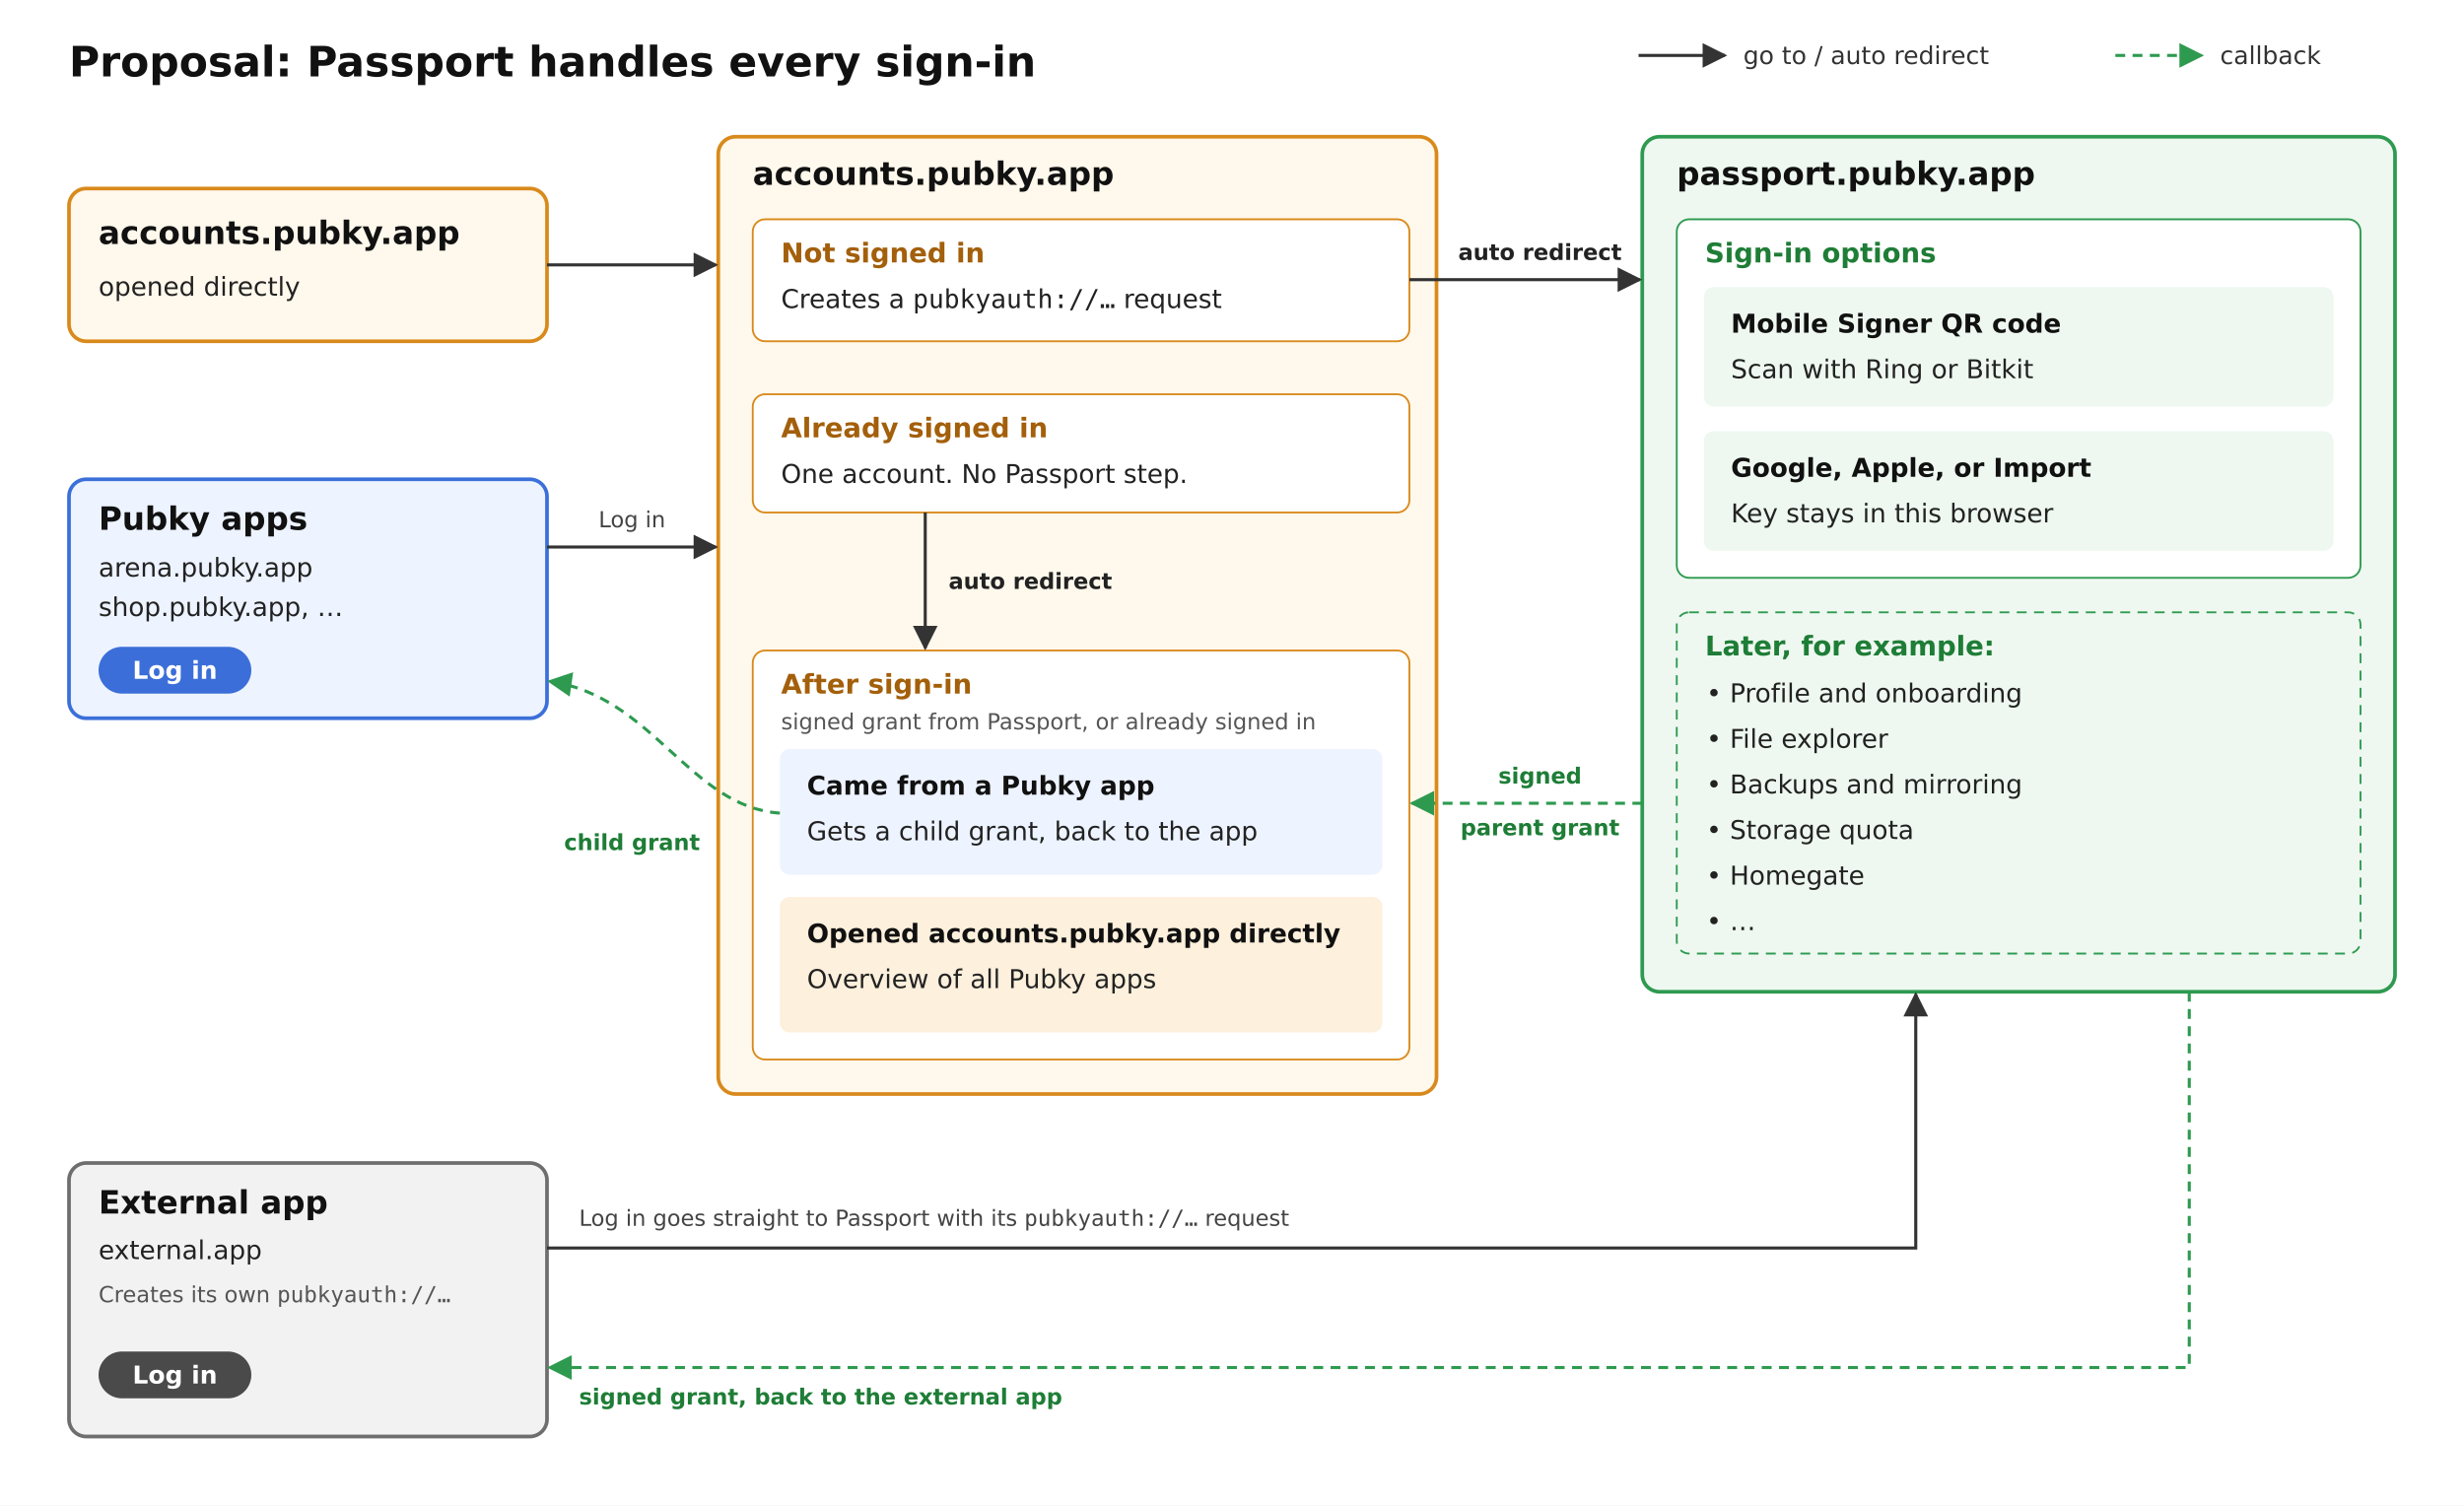
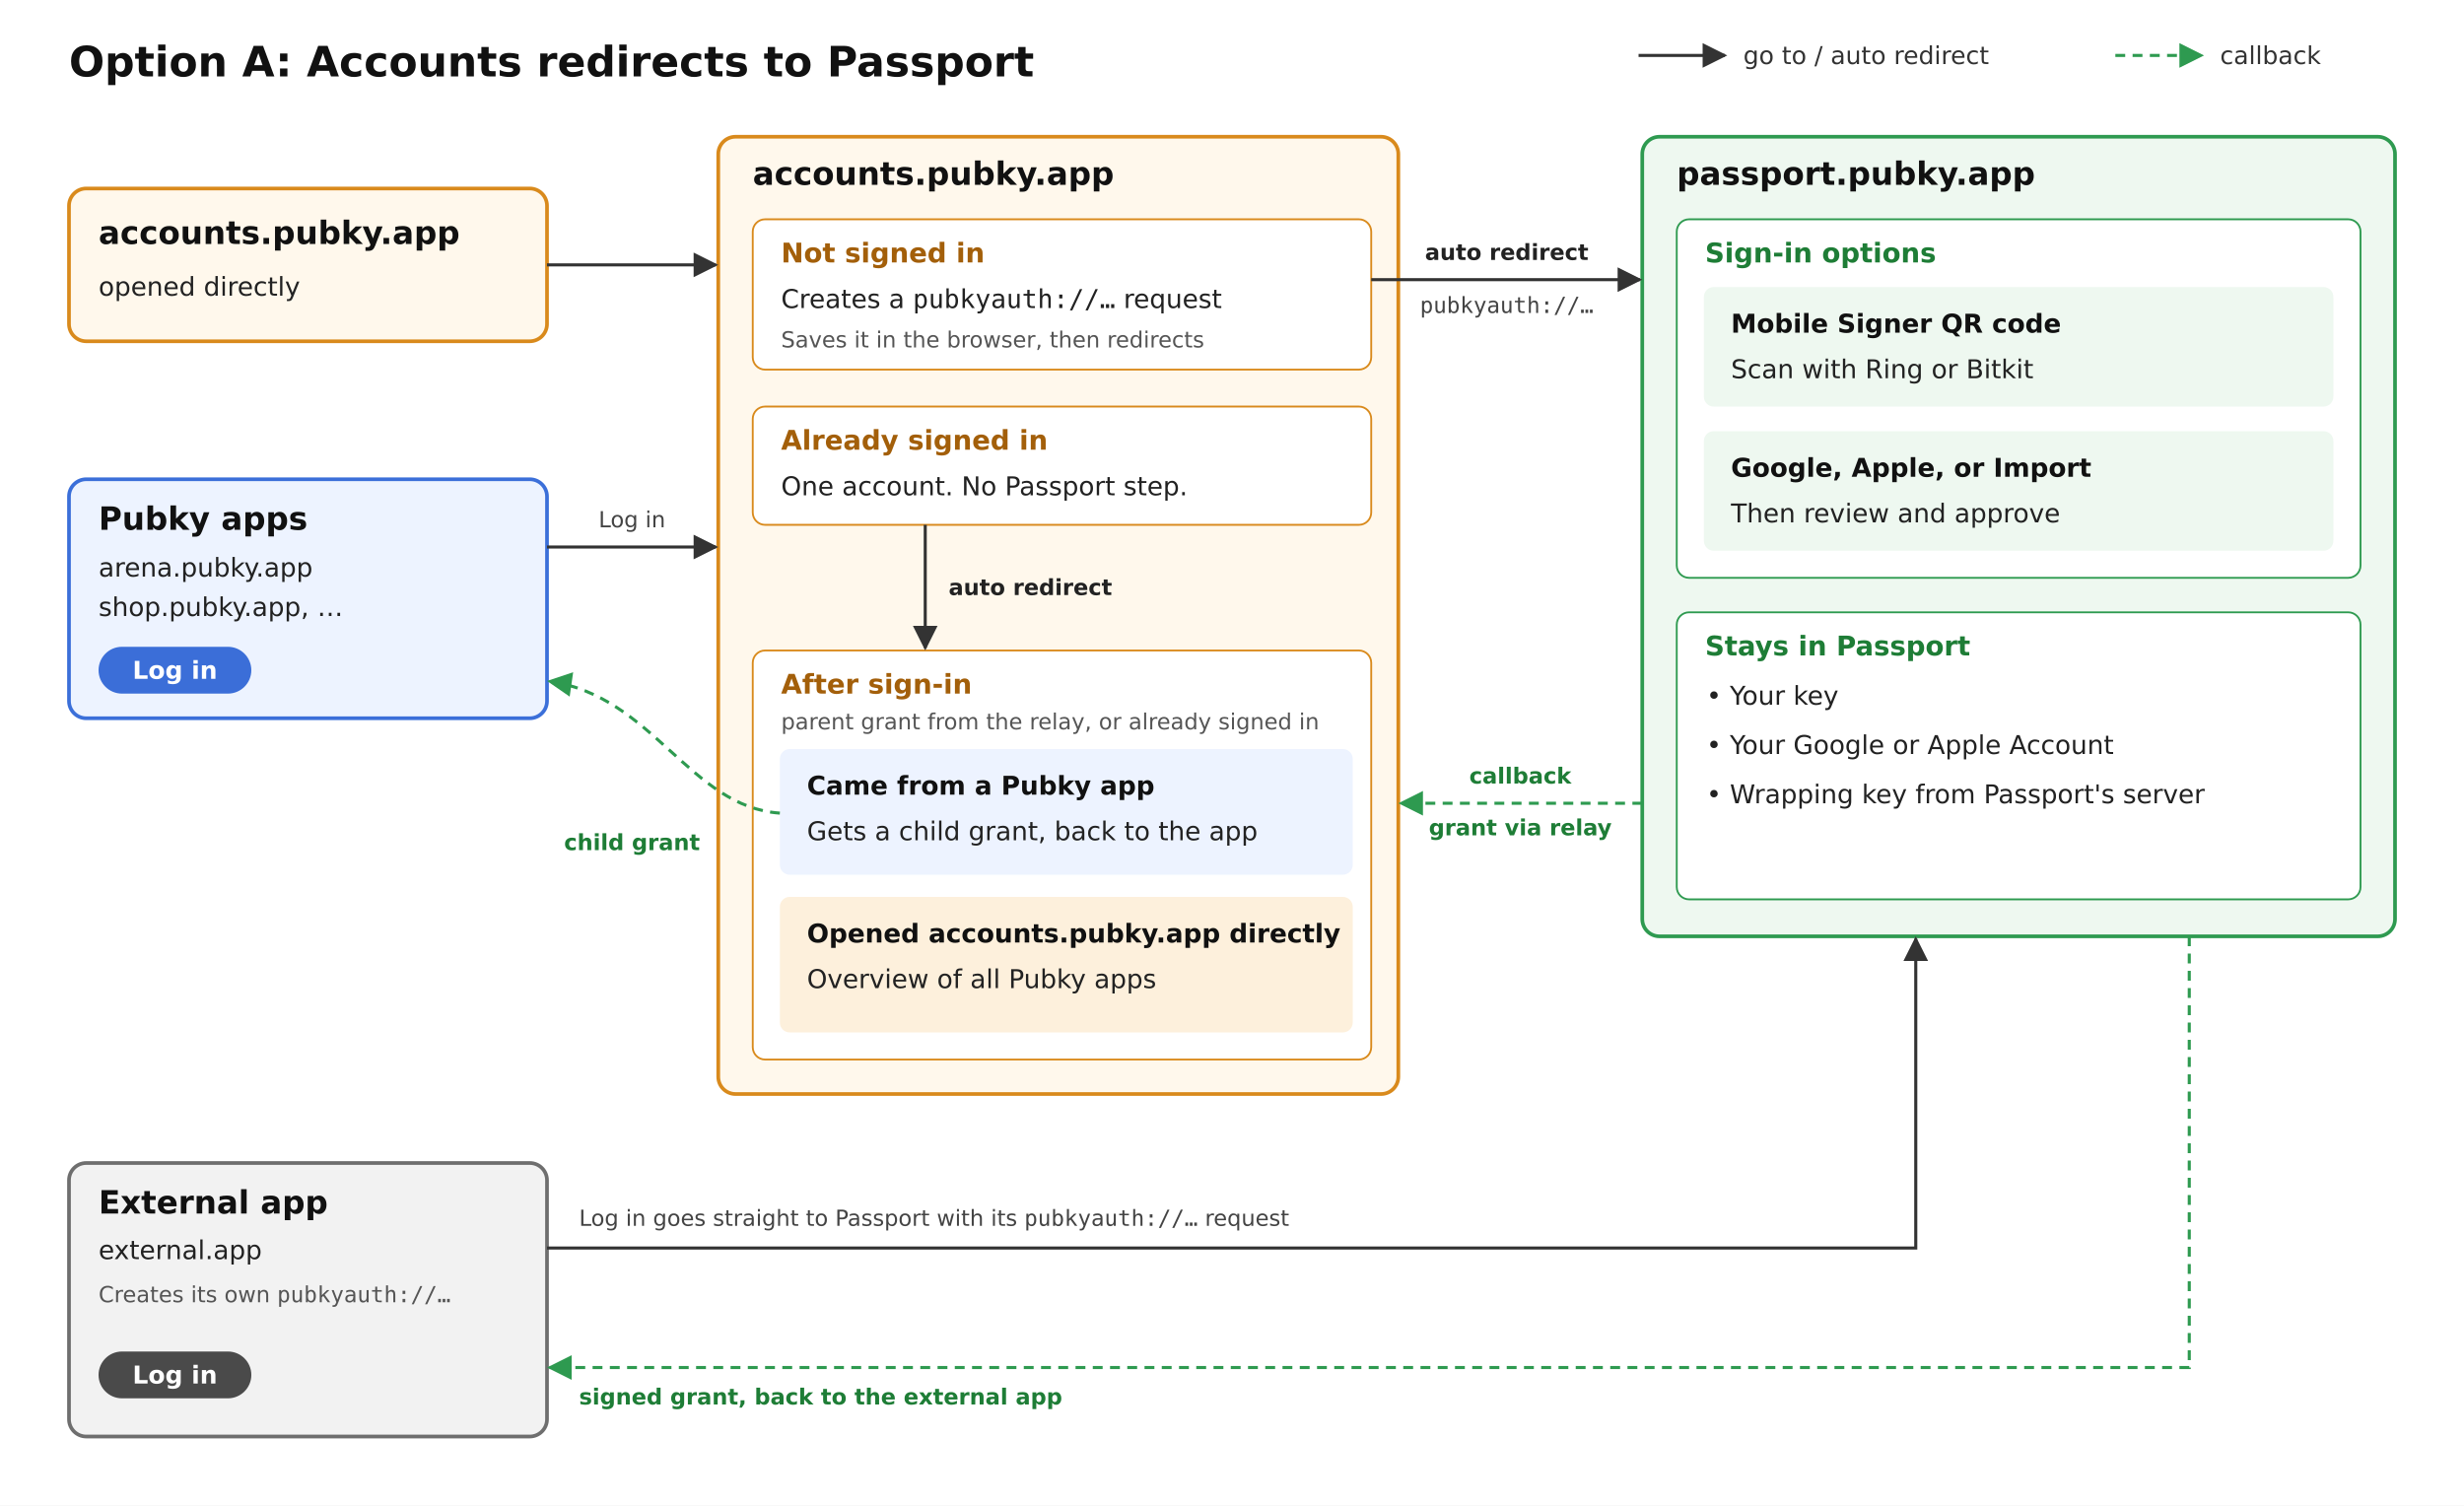
<svg xmlns="http://www.w3.org/2000/svg" viewBox="0 0 2000 1222" width="2000" height="1222" font-family="DejaVu Sans, Verdana, sans-serif">
  <defs>
    <marker id="dark" viewBox="0 0 10 10" refX="9" refY="5" markerWidth="8" markerHeight="8" orient="auto">
      <path d="M0,0 L10,5 L0,10 z" fill="#333" />
    </marker>
    <marker id="green" viewBox="0 0 10 10" refX="9" refY="5" markerWidth="8" markerHeight="8" orient="auto">
      <path d="M0,0 L10,5 L0,10 z" fill="#2E9A50" />
    </marker>
    <marker id="grey" viewBox="0 0 10 10" refX="9" refY="5" markerWidth="8" markerHeight="8" orient="auto">
      <path d="M0,0 L10,5 L0,10 z" fill="#888" />
    </marker>
    <style>
.solid{stroke:#333;stroke-width:2.5;fill:none;marker-end:url(#dark)}
.dash{stroke:#2E9A50;stroke-width:2.5;fill:none;stroke-dasharray:8 6;marker-end:url(#green)}
.opt{stroke:#888;stroke-width:2.5;fill:none;stroke-dasharray:8 6;marker-end:url(#grey)}
.title{font-weight:bold;font-size:34px;fill:#111}
.h{font-weight:bold;font-size:26px;fill:#111}
.ct{font-weight:bold;font-size:21px;fill:#111}
.b{font-size:21px;fill:#222}
.cap{font-size:18px;fill:#555}
.el{font-size:18px;fill:#444}
.elb{font-size:18px;fill:#222;font-weight:bold}
.eg{font-size:18px;fill:#1E7D36;font-weight:bold}
.lg{font-size:20px;fill:#333}
.btn{font-size:20px;fill:#fff;font-weight:bold}
.mono{font-family:"DejaVu Sans Mono",monospace}
</style>
  </defs>
  <rect width="2000" height="1222" fill="#fff" />
-   <text x="56" y="62" class="title">Proposal: Passport handles every sign-in</text>
+   <text x="56" y="62" class="title">Option A: Accounts redirects to Passport</text>
  <path class="solid" d="M1330,45 H1400" />
  <text x="1415" y="52" class="lg" text-anchor="start">go to / auto redirect</text>
  <path class="dash" d="M1717,45 H1787" />
  <text x="1802" y="52" class="lg" text-anchor="start">callback</text>
  <rect x="56" y="153" width="388" height="124" rx="14" fill="#FFF8EC" stroke="#D98A1C" stroke-width="3" />
  <text x="80" y="198" class="h" text-anchor="start">accounts.pubky.app</text>
  <text x="80" y="240" class="b" text-anchor="start">opened directly</text>
  <rect x="56" y="389" width="388" height="194" rx="14" fill="#EDF3FF" stroke="#3B6FD9" stroke-width="3" />
  <text x="80" y="430" class="h" text-anchor="start">Pubky apps</text>
  <text x="80" y="468" class="b" text-anchor="start">arena.pubky.app</text>
  <text x="80" y="500" class="b" text-anchor="start">shop.pubky.app, …</text>
  <rect x="80" y="525" width="124" height="38" rx="19" fill="#3B6ED8" />
  <text x="142" y="551" class="btn" text-anchor="middle">Log in</text>
  <rect x="56" y="944" width="388" height="222" rx="14" fill="#F2F2F2" stroke="#6E6E6E" stroke-width="3" />
  <text x="80" y="985" class="h" text-anchor="start">External app</text>
  <text x="80" y="1022" class="b" text-anchor="start">external.app</text>
  <text x="80" y="1057" class="cap" text-anchor="start">Creates its own <tspan class="mono">pubkyauth://…</tspan>
  </text>
  <rect x="80" y="1097" width="124" height="38" rx="19" fill="#4A4A4A" />
  <text x="142" y="1123" class="btn" text-anchor="middle">Log in</text>
-   <rect x="583" y="111" width="583" height="777" rx="14" fill="#FFF8EC" stroke="#D98A1C" stroke-width="3" />
+   <rect x="583" y="111" width="552" height="777" rx="14" fill="#FFF8EC" stroke="#D98A1C" stroke-width="3" />
  <text x="611" y="150" class="h" text-anchor="start">accounts.pubky.app</text>
-   <rect x="611" y="178" width="533" height="99" rx="10" fill="#fff" stroke="#D98A1C" stroke-width="1.5" />
+   <rect x="611" y="178" width="502" height="122" rx="10" fill="#fff" stroke="#D98A1C" stroke-width="1.5" />
  <text x="634" y="213" font-weight="bold" font-size="22" fill="#A35F0A">Not signed in</text>
  <text x="634" y="250" class="b" text-anchor="start">Creates a <tspan class="mono">pubkyauth://…</tspan> request</text>
-   <rect x="611" y="320" width="533" height="96" rx="10" fill="#fff" stroke="#D98A1C" stroke-width="1.5" />
-   <text x="634" y="355" font-weight="bold" font-size="22" fill="#A35F0A">Already signed in</text>
-   <text x="634" y="392" class="b" text-anchor="start">One account. No Passport step.</text>
-   <rect x="611" y="528" width="533" height="332" rx="10" fill="#fff" stroke="#D98A1C" stroke-width="1.5" />
+   <text x="634" y="282" class="cap" text-anchor="start">Saves it in the browser, then redirects</text>
+   <rect x="611" y="330" width="502" height="96" rx="10" fill="#fff" stroke="#D98A1C" stroke-width="1.5" />
+   <text x="634" y="365" font-weight="bold" font-size="22" fill="#A35F0A">Already signed in</text>
+   <text x="634" y="402" class="b" text-anchor="start">One account. No Passport step.</text>
+   <rect x="611" y="528" width="502" height="332" rx="10" fill="#fff" stroke="#D98A1C" stroke-width="1.5" />
  <text x="634" y="563" font-weight="bold" font-size="22" fill="#A35F0A">After sign-in</text>
-   <text x="634" y="592" class="cap" text-anchor="start">signed grant from Passport, or already signed in</text>
-   <rect x="633" y="608" width="489" height="102" rx="8" fill="#EDF3FF" />
+   <text x="634" y="592" class="cap" text-anchor="start">parent grant from the relay, or already signed in</text>
+   <rect x="633" y="608" width="465" height="102" rx="8" fill="#EDF3FF" />
  <text x="655" y="645" class="ct" text-anchor="start">Came from a Pubky app</text>
  <text x="655" y="682" class="b" text-anchor="start">Gets a child grant, back to the app</text>
-   <rect x="633" y="728" width="489" height="110" rx="8" fill="#FDF0DC" />
+   <rect x="633" y="728" width="465" height="110" rx="8" fill="#FDF0DC" />
  <text x="655" y="765" class="ct" text-anchor="start">Opened accounts.pubky.app directly</text>
  <text x="655" y="802" class="b" text-anchor="start">Overview of all Pubky apps</text>
-   <rect x="1333" y="111" width="611" height="694" rx="14" fill="#EEF8F0" stroke="#2E9A50" stroke-width="3" />
+   <rect x="1333" y="111" width="611" height="649" rx="14" fill="#EEF8F0" stroke="#2E9A50" stroke-width="3" />
  <text x="1361" y="150" class="h" text-anchor="start">passport.pubky.app</text>
  <rect x="1361" y="178" width="555" height="291" rx="10" fill="#fff" stroke="#2E9A50" stroke-width="1.5" />
  <text x="1384" y="213" font-weight="bold" font-size="22" fill="#1E7D36">Sign-in options</text>
  <rect x="1383" y="233" width="511" height="97" rx="8" fill="#EEF8F0" />
  <text x="1405" y="270" class="ct" text-anchor="start">Mobile Signer QR code</text>
  <text x="1405" y="307" class="b" text-anchor="start">Scan with Ring or Bitkit</text>
  <rect x="1383" y="350" width="511" height="97" rx="8" fill="#EEF8F0" />
  <text x="1405" y="387" class="ct" text-anchor="start">Google, Apple, or Import</text>
-   <text x="1405" y="424" class="b" text-anchor="start">Key stays in this browser</text>
-   <rect x="1361" y="497" width="555" height="277" rx="10" fill="none" stroke="#2E9A50" stroke-width="1.5" stroke-dasharray="8 6" />
-   <text x="1384" y="532" font-weight="bold" font-size="22" fill="#1E7D36">Later, for example:</text>
-   <text x="1385" y="570" class="b" text-anchor="start">• Profile and onboarding</text>
-   <text x="1385" y="607" class="b" text-anchor="start">• File explorer</text>
-   <text x="1385" y="644" class="b" text-anchor="start">• Backups and mirroring</text>
-   <text x="1385" y="681" class="b" text-anchor="start">• Storage quota</text>
-   <text x="1385" y="718" class="b" text-anchor="start">• Homegate</text>
-   <text x="1385" y="755" class="b" text-anchor="start">• …</text>
+   <text x="1405" y="424" class="b" text-anchor="start">Then review and approve</text>
+   <rect x="1361" y="497" width="555" height="233" rx="10" fill="#fff" stroke="#2E9A50" stroke-width="1.5" />
+   <text x="1384" y="532" font-weight="bold" font-size="22" fill="#1E7D36">Stays in Passport</text>
+   <text x="1385" y="572" class="b" text-anchor="start">• Your key</text>
+   <text x="1385" y="612" class="b" text-anchor="start">• Your Google or Apple Account</text>
+   <text x="1385" y="652" class="b" text-anchor="start">• Wrapping key from Passport's server</text>
  <path class="solid" d="M444,215 H581" />
  <path class="solid" d="M444,444 H581" />
  <text x="513" y="428" class="el" text-anchor="middle">Log in</text>
-   <path class="solid" d="M1144,227 H1331" />
-   <text x="1250" y="211" class="elb" text-anchor="middle">auto redirect</text>
-   <path class="solid" d="M751,416 V526" />
-   <text x="770" y="478" class="elb" text-anchor="start">auto redirect</text>
-   <path class="dash" d="M1333,652 H1146" />
-   <text x="1250" y="636" class="eg" text-anchor="middle">signed</text>
-   <text x="1250" y="678" class="eg" text-anchor="middle">parent grant</text>
+   <path class="solid" d="M1113,227 H1331" />
+   <text x="1223" y="211" class="elb" text-anchor="middle">auto redirect</text>
+   <text x="1223" y="254" class="el mono" text-anchor="middle">
+     <tspan class="mono">pubkyauth://…</tspan>
+   </text>
+   <path class="solid" d="M751,426 V526" />
+   <text x="770" y="483" class="elb" text-anchor="start">auto redirect</text>
+   <path class="dash" d="M1333,652 H1137" />
+   <text x="1234" y="636" class="eg" text-anchor="middle">callback</text>
+   <text x="1234" y="678" class="eg" text-anchor="middle">grant via relay</text>
  <path class="dash" d="M633,660 C560,655 530,565 446,553" />
  <text x="513" y="690" class="eg" text-anchor="middle">child grant</text>
-   <path class="solid" d="M444,1013 H1555 V807" />
+   <path class="solid" d="M444,1013 H1555 V762" />
  <text x="470" y="995" class="el" text-anchor="start">Log in goes straight to Passport with its <tspan class="mono">pubkyauth://…</tspan> request</text>
-   <path class="dash" d="M1777,805 V1110 H446" />
+   <path class="dash" d="M1777,760 V1110 H446" />
  <text x="470" y="1140" class="eg" text-anchor="start">signed grant, back to the external app</text>
</svg>
